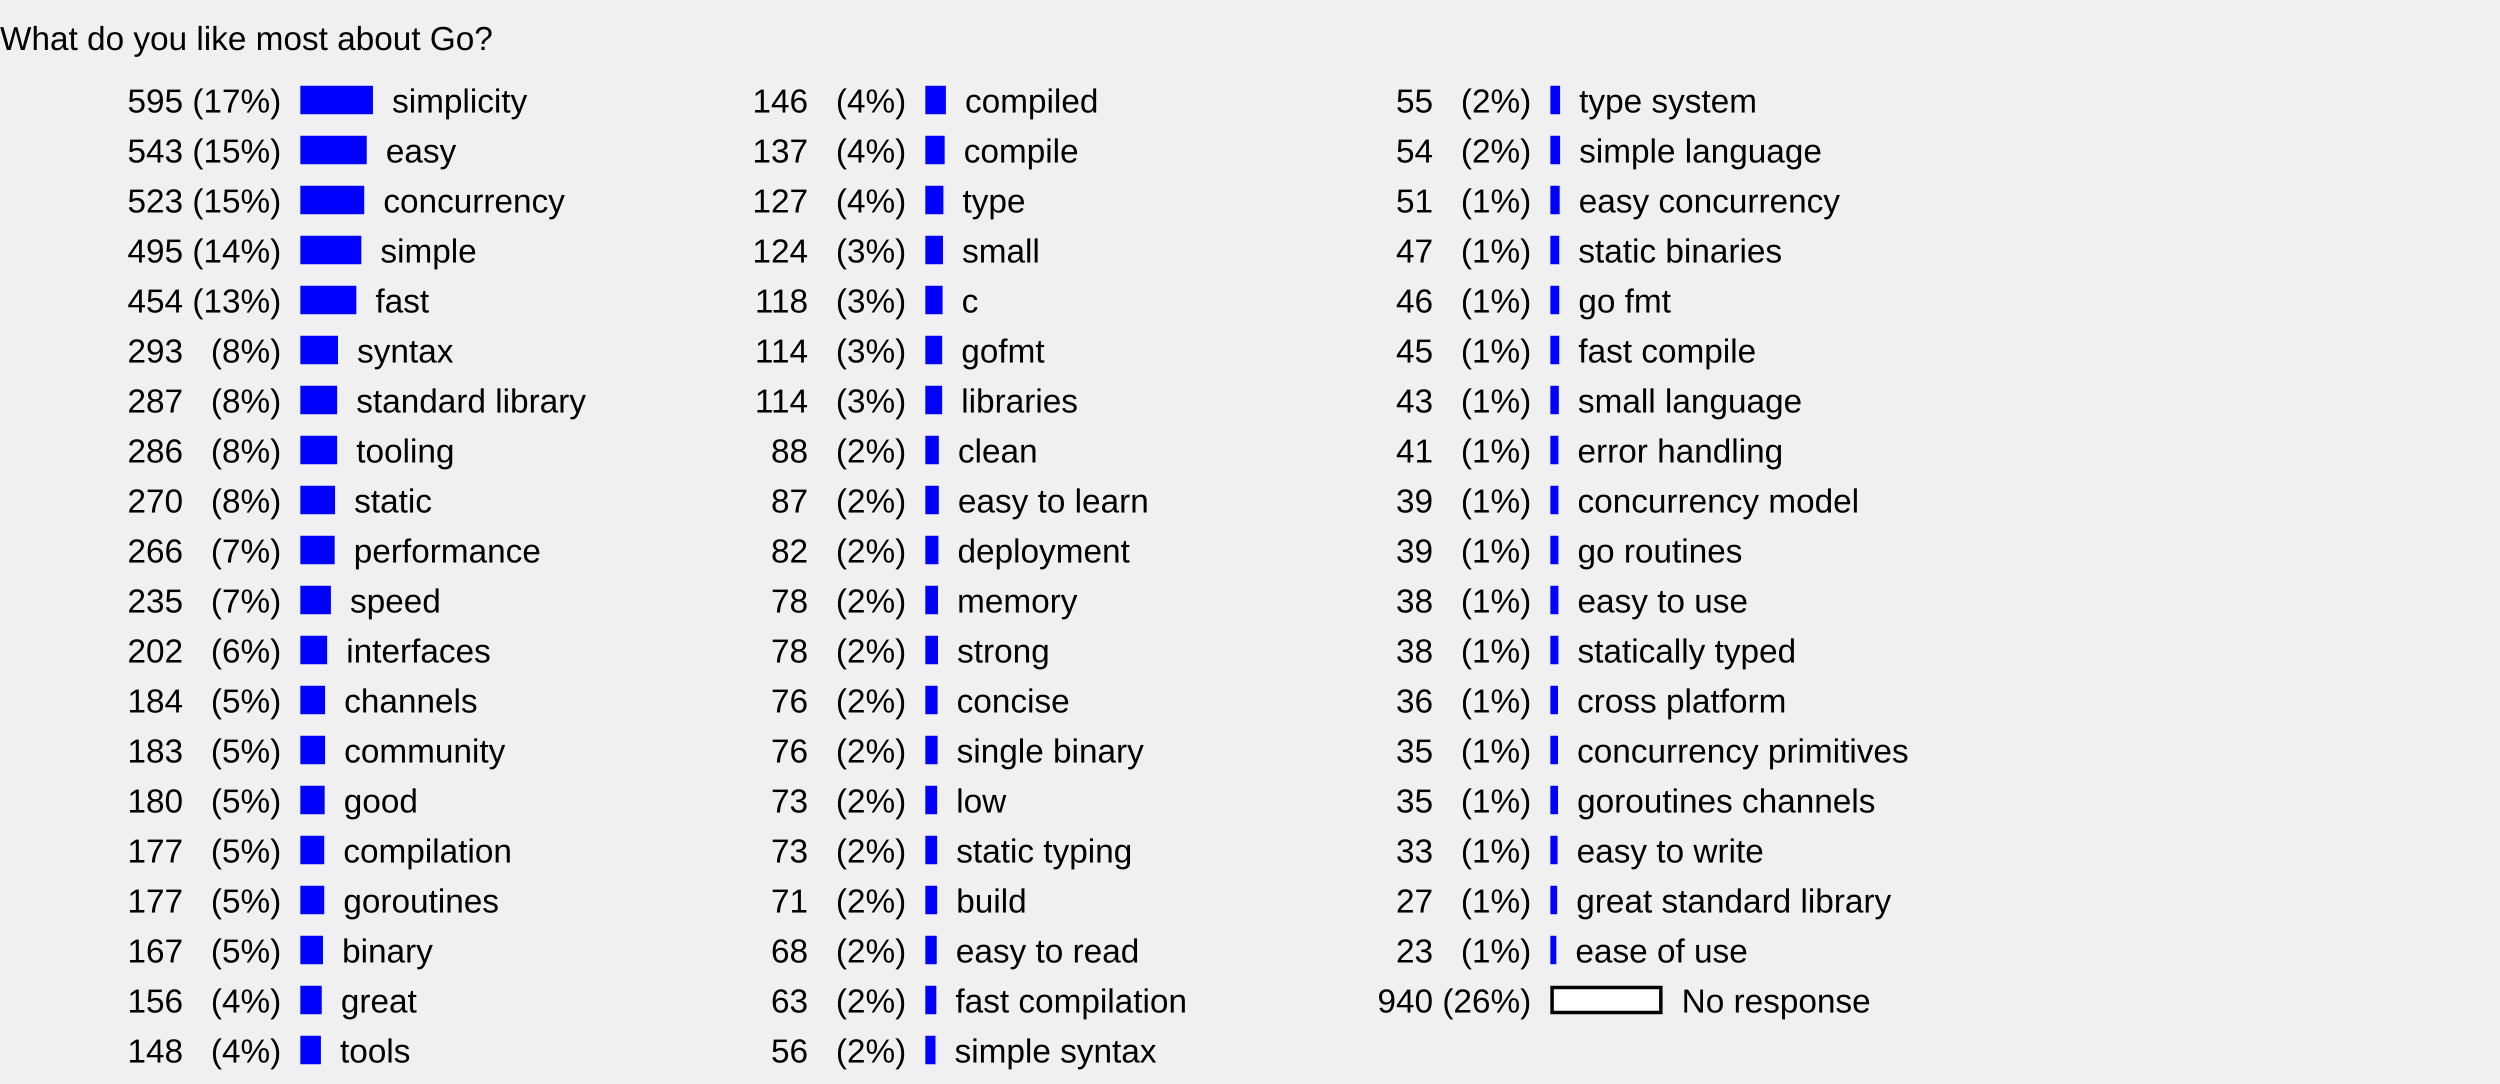
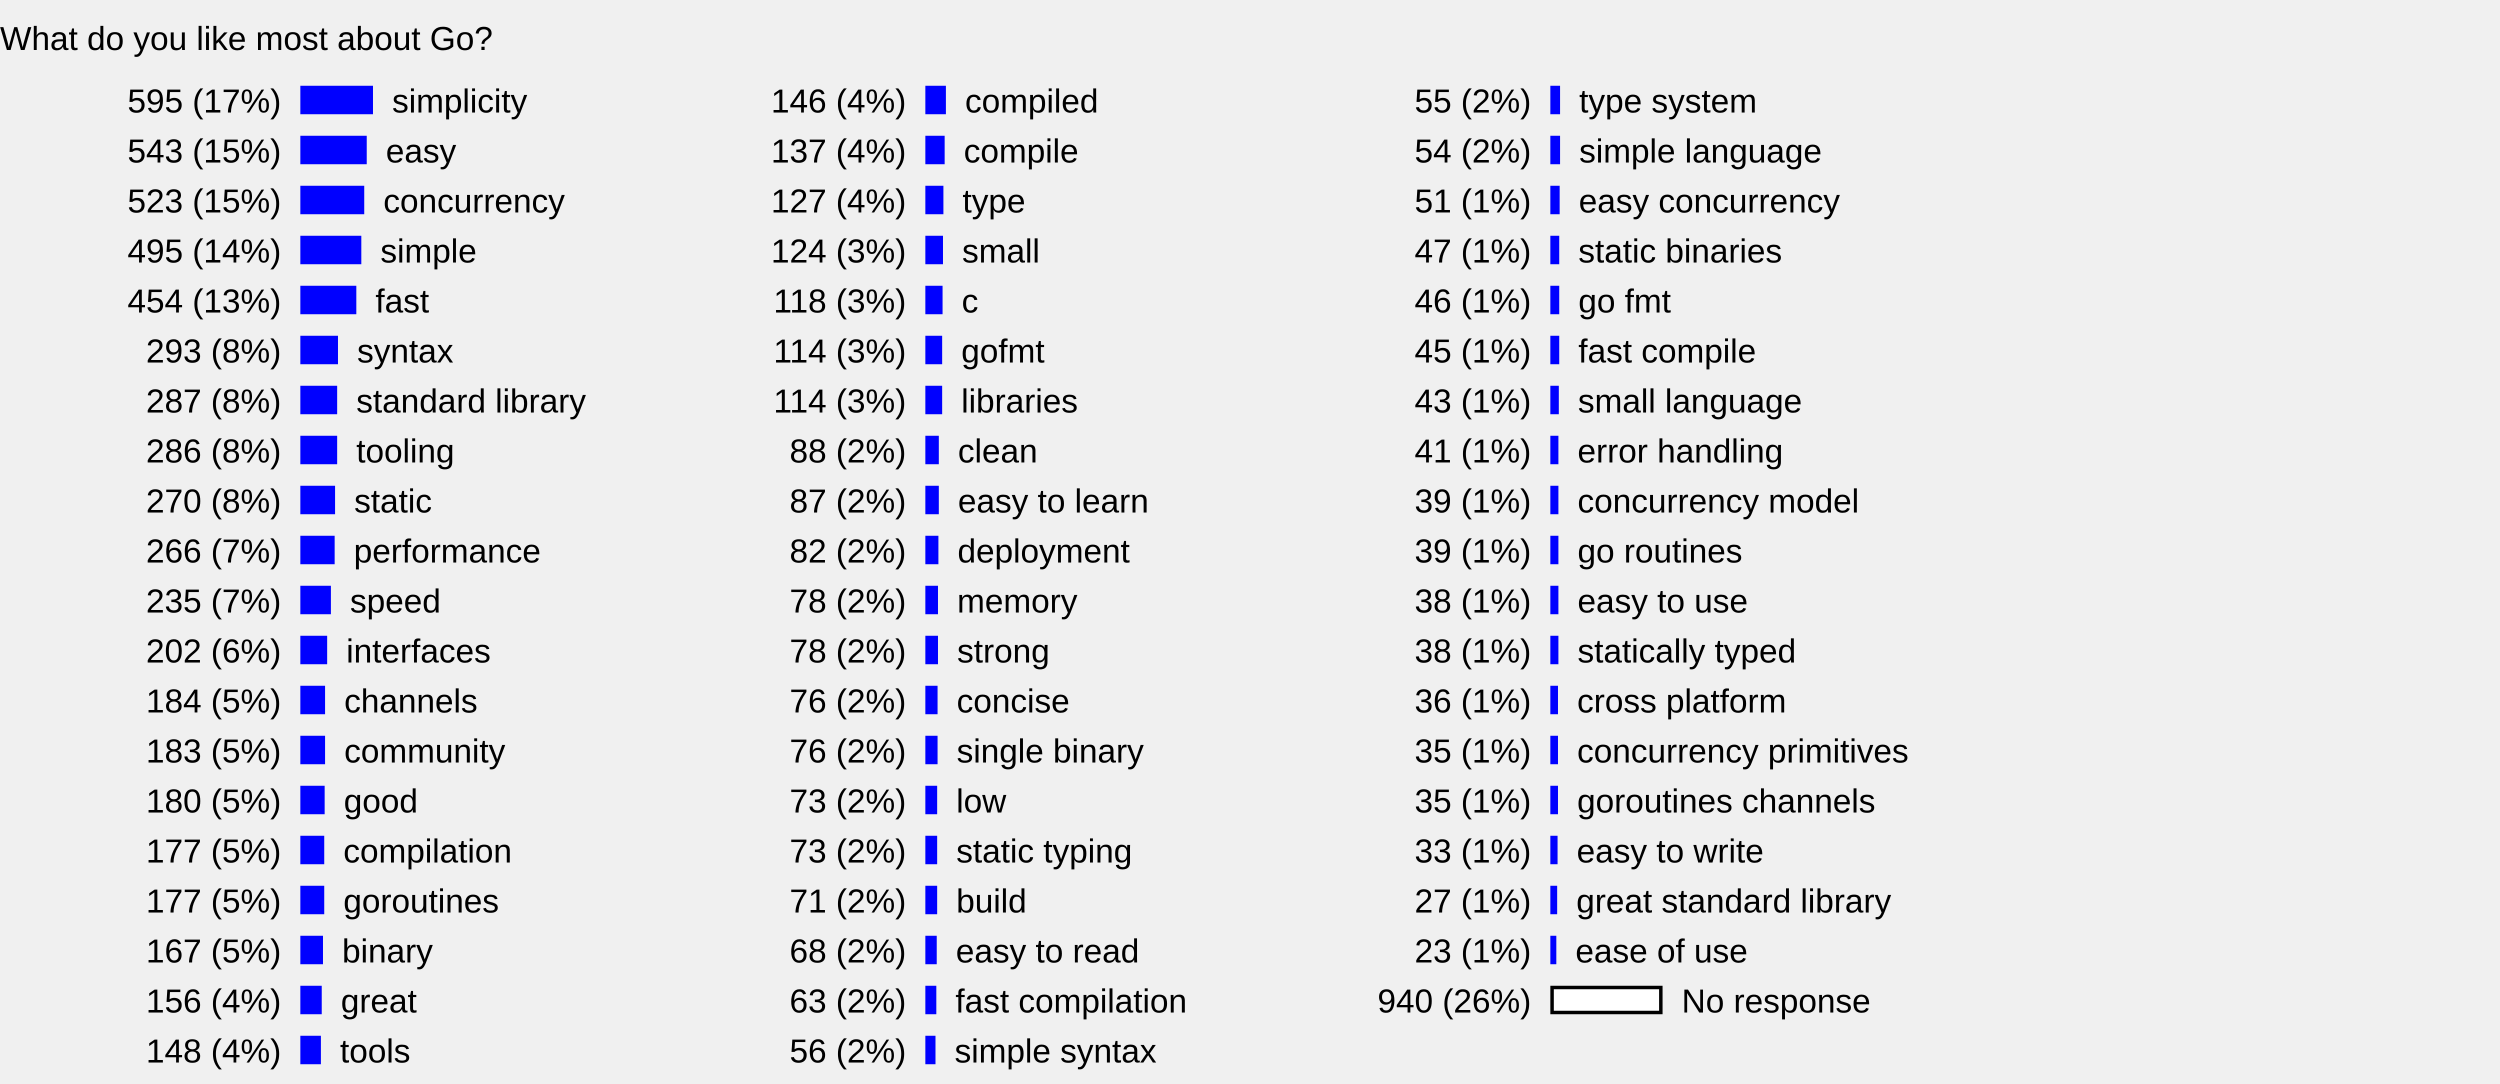
- <svg xmlns="http://www.w3.org/2000/svg" width="60.00em" height="26.00em" version="1.1">
+ <svg xmlns="http://www.w3.org/2000/svg" width="60em" height="26em" version="1.1">
  <defs>
-     <style type="text/css">
-       svg {
-         font-family: "Helvetica Neue", Arial, sans-serif; /* Helvetica on Mac aka sans-serif has broken U+2007 */
-       }
-       tspan.size {
-         font-size: 0.80em;
-       }
-       tspan.head {
-         font-weight: bold;
-       }
-       tspan.paren {
-         font-weight: normal !important;
-       }
-     </style>
+     <style type="text/css">svg{font-family:"Helvetica Neue",Arial,sans-serif}tspan.size{font-size:.8em}tspan.head{font-weight:700}</style>
  </defs>
-   <text x="0.00em" y="1.20em" class="head">
+   <text x="0em" y="1.2em" class="head">
    <tspan class="size">What do you like most about Go?</tspan>
  </text>
-   <rect x="7.25em" y="2.10em" width="1.66em" height="0.60em" stroke="#0000ff" fill="#0000ff" />
-   <text x="6.75em" y="2.70em" text-anchor="end">
+   <rect width="1.66em" height=".6em" x="7.25em" y="2.1em" fill="#00f" stroke="#00f" />
+   <text x="6.75em" y="2.7em" text-anchor="end">
    <tspan class="size">595 (17%)</tspan>
  </text>
-   <text x="9.41em" y="2.70em">
+   <text x="9.41em" y="2.7em">
    <tspan class="size">simplicity</tspan>
  </text>
-   <rect x="7.25em" y="3.30em" width="1.51em" height="0.60em" stroke="#0000ff" fill="#0000ff" />
-   <text x="6.75em" y="3.90em" text-anchor="end">
+   <rect width="1.51em" height=".6em" x="7.25em" y="3.3em" fill="#00f" stroke="#00f" />
+   <text x="6.75em" y="3.9em" text-anchor="end">
    <tspan class="size">543 (15%)</tspan>
  </text>
-   <text x="9.26em" y="3.90em">
+   <text x="9.26em" y="3.9em">
    <tspan class="size">easy</tspan>
  </text>
-   <rect x="7.25em" y="4.50em" width="1.45em" height="0.60em" stroke="#0000ff" fill="#0000ff" />
-   <text x="6.75em" y="5.10em" text-anchor="end">
+   <rect width="1.45em" height=".6em" x="7.25em" y="4.5em" fill="#00f" stroke="#00f" />
+   <text x="6.75em" y="5.1em" text-anchor="end">
    <tspan class="size">523 (15%)</tspan>
  </text>
-   <text x="9.20em" y="5.10em">
+   <text x="9.2em" y="5.1em">
    <tspan class="size">concurrency</tspan>
  </text>
-   <rect x="7.25em" y="5.70em" width="1.38em" height="0.60em" stroke="#0000ff" fill="#0000ff" />
-   <text x="6.75em" y="6.30em" text-anchor="end">
+   <rect width="1.38em" height=".6em" x="7.25em" y="5.7em" fill="#00f" stroke="#00f" />
+   <text x="6.75em" y="6.3em" text-anchor="end">
    <tspan class="size">495 (14%)</tspan>
  </text>
-   <text x="9.13em" y="6.30em">
+   <text x="9.13em" y="6.3em">
    <tspan class="size">simple</tspan>
  </text>
-   <rect x="7.25em" y="6.90em" width="1.26em" height="0.60em" stroke="#0000ff" fill="#0000ff" />
-   <text x="6.75em" y="7.50em" text-anchor="end">
+   <rect width="1.26em" height=".6em" x="7.25em" y="6.9em" fill="#00f" stroke="#00f" />
+   <text x="6.75em" y="7.5em" text-anchor="end">
    <tspan class="size">454 (13%)</tspan>
  </text>
-   <text x="9.01em" y="7.50em">
+   <text x="9.01em" y="7.5em">
    <tspan class="size">fast</tspan>
  </text>
-   <rect x="7.25em" y="8.10em" width="0.82em" height="0.60em" stroke="#0000ff" fill="#0000ff" />
-   <text x="6.75em" y="8.70em" text-anchor="end">
-     <tspan class="size">293  (8%)</tspan>
-   </text>
-   <text x="8.57em" y="8.70em">
+   <rect width=".82em" height=".6em" x="7.25em" y="8.1em" fill="#00f" stroke="#00f" />
+   <text x="6.75em" y="8.7em" text-anchor="end">
+     <tspan class="size">293 (8%)</tspan>
+   </text>
+   <text x="8.57em" y="8.7em">
    <tspan class="size">syntax</tspan>
  </text>
-   <rect x="7.25em" y="9.30em" width="0.80em" height="0.60em" stroke="#0000ff" fill="#0000ff" />
-   <text x="6.75em" y="9.90em" text-anchor="end">
-     <tspan class="size">287  (8%)</tspan>
-   </text>
-   <text x="8.55em" y="9.90em">
+   <rect width=".8em" height=".6em" x="7.25em" y="9.3em" fill="#00f" stroke="#00f" />
+   <text x="6.75em" y="9.9em" text-anchor="end">
+     <tspan class="size">287 (8%)</tspan>
+   </text>
+   <text x="8.55em" y="9.9em">
    <tspan class="size">standard library</tspan>
  </text>
-   <rect x="7.25em" y="10.50em" width="0.80em" height="0.60em" stroke="#0000ff" fill="#0000ff" />
-   <text x="6.75em" y="11.10em" text-anchor="end">
-     <tspan class="size">286  (8%)</tspan>
-   </text>
-   <text x="8.55em" y="11.10em">
+   <rect width=".8em" height=".6em" x="7.25em" y="10.5em" fill="#00f" stroke="#00f" />
+   <text x="6.75em" y="11.1em" text-anchor="end">
+     <tspan class="size">286 (8%)</tspan>
+   </text>
+   <text x="8.55em" y="11.1em">
    <tspan class="size">tooling</tspan>
  </text>
-   <rect x="7.25em" y="11.70em" width="0.75em" height="0.60em" stroke="#0000ff" fill="#0000ff" />
-   <text x="6.75em" y="12.30em" text-anchor="end">
-     <tspan class="size">270  (8%)</tspan>
-   </text>
-   <text x="8.50em" y="12.30em">
+   <rect width=".75em" height=".6em" x="7.25em" y="11.7em" fill="#00f" stroke="#00f" />
+   <text x="6.75em" y="12.3em" text-anchor="end">
+     <tspan class="size">270 (8%)</tspan>
+   </text>
+   <text x="8.5em" y="12.3em">
    <tspan class="size">static</tspan>
  </text>
-   <rect x="7.25em" y="12.90em" width="0.74em" height="0.60em" stroke="#0000ff" fill="#0000ff" />
-   <text x="6.75em" y="13.50em" text-anchor="end">
-     <tspan class="size">266  (7%)</tspan>
-   </text>
-   <text x="8.49em" y="13.50em">
+   <rect width=".74em" height=".6em" x="7.25em" y="12.9em" fill="#00f" stroke="#00f" />
+   <text x="6.75em" y="13.5em" text-anchor="end">
+     <tspan class="size">266 (7%)</tspan>
+   </text>
+   <text x="8.49em" y="13.5em">
    <tspan class="size">performance</tspan>
  </text>
-   <rect x="7.25em" y="14.10em" width="0.65em" height="0.60em" stroke="#0000ff" fill="#0000ff" />
-   <text x="6.75em" y="14.70em" text-anchor="end">
-     <tspan class="size">235  (7%)</tspan>
-   </text>
-   <text x="8.40em" y="14.70em">
+   <rect width=".65em" height=".6em" x="7.25em" y="14.1em" fill="#00f" stroke="#00f" />
+   <text x="6.75em" y="14.7em" text-anchor="end">
+     <tspan class="size">235 (7%)</tspan>
+   </text>
+   <text x="8.4em" y="14.7em">
    <tspan class="size">speed</tspan>
  </text>
-   <rect x="7.25em" y="15.30em" width="0.56em" height="0.60em" stroke="#0000ff" fill="#0000ff" />
-   <text x="6.75em" y="15.90em" text-anchor="end">
-     <tspan class="size">202  (6%)</tspan>
-   </text>
-   <text x="8.31em" y="15.90em">
+   <rect width=".56em" height=".6em" x="7.25em" y="15.3em" fill="#00f" stroke="#00f" />
+   <text x="6.75em" y="15.9em" text-anchor="end">
+     <tspan class="size">202 (6%)</tspan>
+   </text>
+   <text x="8.31em" y="15.9em">
    <tspan class="size">interfaces</tspan>
  </text>
-   <rect x="7.25em" y="16.50em" width="0.51em" height="0.60em" stroke="#0000ff" fill="#0000ff" />
-   <text x="6.75em" y="17.10em" text-anchor="end">
-     <tspan class="size">184  (5%)</tspan>
-   </text>
-   <text x="8.26em" y="17.10em">
+   <rect width=".51em" height=".6em" x="7.25em" y="16.5em" fill="#00f" stroke="#00f" />
+   <text x="6.75em" y="17.1em" text-anchor="end">
+     <tspan class="size">184 (5%)</tspan>
+   </text>
+   <text x="8.26em" y="17.1em">
    <tspan class="size">channels</tspan>
  </text>
-   <rect x="7.25em" y="17.70em" width="0.51em" height="0.60em" stroke="#0000ff" fill="#0000ff" />
-   <text x="6.75em" y="18.30em" text-anchor="end">
-     <tspan class="size">183  (5%)</tspan>
-   </text>
-   <text x="8.26em" y="18.30em">
+   <rect width=".51em" height=".6em" x="7.25em" y="17.7em" fill="#00f" stroke="#00f" />
+   <text x="6.75em" y="18.3em" text-anchor="end">
+     <tspan class="size">183 (5%)</tspan>
+   </text>
+   <text x="8.26em" y="18.3em">
    <tspan class="size">community</tspan>
  </text>
-   <rect x="7.25em" y="18.90em" width="0.50em" height="0.60em" stroke="#0000ff" fill="#0000ff" />
-   <text x="6.75em" y="19.50em" text-anchor="end">
-     <tspan class="size">180  (5%)</tspan>
-   </text>
-   <text x="8.25em" y="19.50em">
+   <rect width=".5em" height=".6em" x="7.25em" y="18.9em" fill="#00f" stroke="#00f" />
+   <text x="6.75em" y="19.5em" text-anchor="end">
+     <tspan class="size">180 (5%)</tspan>
+   </text>
+   <text x="8.25em" y="19.5em">
    <tspan class="size">good</tspan>
  </text>
-   <rect x="7.25em" y="20.10em" width="0.49em" height="0.60em" stroke="#0000ff" fill="#0000ff" />
-   <text x="6.75em" y="20.70em" text-anchor="end">
-     <tspan class="size">177  (5%)</tspan>
-   </text>
-   <text x="8.24em" y="20.70em">
+   <rect width=".49em" height=".6em" x="7.25em" y="20.1em" fill="#00f" stroke="#00f" />
+   <text x="6.75em" y="20.7em" text-anchor="end">
+     <tspan class="size">177 (5%)</tspan>
+   </text>
+   <text x="8.24em" y="20.7em">
    <tspan class="size">compilation</tspan>
  </text>
-   <rect x="7.25em" y="21.30em" width="0.49em" height="0.60em" stroke="#0000ff" fill="#0000ff" />
-   <text x="6.75em" y="21.90em" text-anchor="end">
-     <tspan class="size">177  (5%)</tspan>
-   </text>
-   <text x="8.24em" y="21.90em">
+   <rect width=".49em" height=".6em" x="7.25em" y="21.3em" fill="#00f" stroke="#00f" />
+   <text x="6.75em" y="21.9em" text-anchor="end">
+     <tspan class="size">177 (5%)</tspan>
+   </text>
+   <text x="8.24em" y="21.9em">
    <tspan class="size">goroutines</tspan>
  </text>
-   <rect x="7.25em" y="22.50em" width="0.46em" height="0.60em" stroke="#0000ff" fill="#0000ff" />
-   <text x="6.75em" y="23.10em" text-anchor="end">
-     <tspan class="size">167  (5%)</tspan>
-   </text>
-   <text x="8.21em" y="23.10em">
+   <rect width=".46em" height=".6em" x="7.25em" y="22.5em" fill="#00f" stroke="#00f" />
+   <text x="6.75em" y="23.1em" text-anchor="end">
+     <tspan class="size">167 (5%)</tspan>
+   </text>
+   <text x="8.21em" y="23.1em">
    <tspan class="size">binary</tspan>
  </text>
-   <rect x="7.25em" y="23.70em" width="0.43em" height="0.60em" stroke="#0000ff" fill="#0000ff" />
-   <text x="6.75em" y="24.30em" text-anchor="end">
-     <tspan class="size">156  (4%)</tspan>
-   </text>
-   <text x="8.18em" y="24.30em">
+   <rect width=".43em" height=".6em" x="7.25em" y="23.7em" fill="#00f" stroke="#00f" />
+   <text x="6.75em" y="24.3em" text-anchor="end">
+     <tspan class="size">156 (4%)</tspan>
+   </text>
+   <text x="8.18em" y="24.3em">
    <tspan class="size">great</tspan>
  </text>
-   <rect x="7.25em" y="24.90em" width="0.41em" height="0.60em" stroke="#0000ff" fill="#0000ff" />
-   <text x="6.75em" y="25.50em" text-anchor="end">
-     <tspan class="size">148  (4%)</tspan>
-   </text>
-   <text x="8.16em" y="25.50em">
+   <rect width=".41em" height=".6em" x="7.25em" y="24.9em" fill="#00f" stroke="#00f" />
+   <text x="6.75em" y="25.5em" text-anchor="end">
+     <tspan class="size">148 (4%)</tspan>
+   </text>
+   <text x="8.16em" y="25.5em">
    <tspan class="size">tools</tspan>
  </text>
-   <rect x="22.25em" y="2.10em" width="0.41em" height="0.60em" stroke="#0000ff" fill="#0000ff" />
-   <text x="21.75em" y="2.70em" text-anchor="end">
-     <tspan class="size">146  (4%)</tspan>
-   </text>
-   <text x="23.16em" y="2.70em">
+   <rect width=".41em" height=".6em" x="22.25em" y="2.1em" fill="#00f" stroke="#00f" />
+   <text x="21.75em" y="2.7em" text-anchor="end">
+     <tspan class="size">146 (4%)</tspan>
+   </text>
+   <text x="23.16em" y="2.7em">
    <tspan class="size">compiled</tspan>
  </text>
-   <rect x="22.25em" y="3.30em" width="0.38em" height="0.60em" stroke="#0000ff" fill="#0000ff" />
-   <text x="21.75em" y="3.90em" text-anchor="end">
-     <tspan class="size">137  (4%)</tspan>
-   </text>
-   <text x="23.13em" y="3.90em">
+   <rect width=".38em" height=".6em" x="22.25em" y="3.3em" fill="#00f" stroke="#00f" />
+   <text x="21.75em" y="3.9em" text-anchor="end">
+     <tspan class="size">137 (4%)</tspan>
+   </text>
+   <text x="23.13em" y="3.9em">
    <tspan class="size">compile</tspan>
  </text>
-   <rect x="22.25em" y="4.50em" width="0.35em" height="0.60em" stroke="#0000ff" fill="#0000ff" />
-   <text x="21.75em" y="5.10em" text-anchor="end">
-     <tspan class="size">127  (4%)</tspan>
-   </text>
-   <text x="23.10em" y="5.10em">
+   <rect width=".35em" height=".6em" x="22.25em" y="4.5em" fill="#00f" stroke="#00f" />
+   <text x="21.75em" y="5.1em" text-anchor="end">
+     <tspan class="size">127 (4%)</tspan>
+   </text>
+   <text x="23.1em" y="5.1em">
    <tspan class="size">type</tspan>
  </text>
-   <rect x="22.25em" y="5.70em" width="0.34em" height="0.60em" stroke="#0000ff" fill="#0000ff" />
-   <text x="21.75em" y="6.30em" text-anchor="end">
-     <tspan class="size">124  (3%)</tspan>
-   </text>
-   <text x="23.09em" y="6.30em">
+   <rect width=".34em" height=".6em" x="22.25em" y="5.7em" fill="#00f" stroke="#00f" />
+   <text x="21.75em" y="6.3em" text-anchor="end">
+     <tspan class="size">124 (3%)</tspan>
+   </text>
+   <text x="23.09em" y="6.3em">
    <tspan class="size">small</tspan>
  </text>
-   <rect x="22.25em" y="6.90em" width="0.33em" height="0.60em" stroke="#0000ff" fill="#0000ff" />
-   <text x="21.75em" y="7.50em" text-anchor="end">
-     <tspan class="size">118  (3%)</tspan>
-   </text>
-   <text x="23.08em" y="7.50em">
+   <rect width=".33em" height=".6em" x="22.25em" y="6.9em" fill="#00f" stroke="#00f" />
+   <text x="21.75em" y="7.5em" text-anchor="end">
+     <tspan class="size">118 (3%)</tspan>
+   </text>
+   <text x="23.08em" y="7.5em">
    <tspan class="size">c</tspan>
  </text>
-   <rect x="22.25em" y="8.10em" width="0.32em" height="0.60em" stroke="#0000ff" fill="#0000ff" />
-   <text x="21.75em" y="8.70em" text-anchor="end">
-     <tspan class="size">114  (3%)</tspan>
-   </text>
-   <text x="23.07em" y="8.70em">
+   <rect width=".32em" height=".6em" x="22.25em" y="8.1em" fill="#00f" stroke="#00f" />
+   <text x="21.75em" y="8.7em" text-anchor="end">
+     <tspan class="size">114 (3%)</tspan>
+   </text>
+   <text x="23.07em" y="8.7em">
    <tspan class="size">gofmt</tspan>
  </text>
-   <rect x="22.25em" y="9.30em" width="0.32em" height="0.60em" stroke="#0000ff" fill="#0000ff" />
-   <text x="21.75em" y="9.90em" text-anchor="end">
-     <tspan class="size">114  (3%)</tspan>
-   </text>
-   <text x="23.07em" y="9.90em">
+   <rect width=".32em" height=".6em" x="22.25em" y="9.3em" fill="#00f" stroke="#00f" />
+   <text x="21.75em" y="9.9em" text-anchor="end">
+     <tspan class="size">114 (3%)</tspan>
+   </text>
+   <text x="23.07em" y="9.9em">
    <tspan class="size">libraries</tspan>
  </text>
-   <rect x="22.25em" y="10.50em" width="0.24em" height="0.60em" stroke="#0000ff" fill="#0000ff" />
-   <text x="21.75em" y="11.10em" text-anchor="end">
-     <tspan class="size">88  (2%)</tspan>
-   </text>
-   <text x="22.99em" y="11.10em">
+   <rect width=".24em" height=".6em" x="22.25em" y="10.5em" fill="#00f" stroke="#00f" />
+   <text x="21.75em" y="11.1em" text-anchor="end">
+     <tspan class="size">88 (2%)</tspan>
+   </text>
+   <text x="22.99em" y="11.1em">
    <tspan class="size">clean</tspan>
  </text>
-   <rect x="22.25em" y="11.70em" width="0.24em" height="0.60em" stroke="#0000ff" fill="#0000ff" />
-   <text x="21.75em" y="12.30em" text-anchor="end">
-     <tspan class="size">87  (2%)</tspan>
-   </text>
-   <text x="22.99em" y="12.30em">
+   <rect width=".24em" height=".6em" x="22.25em" y="11.7em" fill="#00f" stroke="#00f" />
+   <text x="21.75em" y="12.3em" text-anchor="end">
+     <tspan class="size">87 (2%)</tspan>
+   </text>
+   <text x="22.99em" y="12.3em">
    <tspan class="size">easy to learn</tspan>
  </text>
-   <rect x="22.25em" y="12.90em" width="0.23em" height="0.60em" stroke="#0000ff" fill="#0000ff" />
-   <text x="21.75em" y="13.50em" text-anchor="end">
-     <tspan class="size">82  (2%)</tspan>
-   </text>
-   <text x="22.98em" y="13.50em">
+   <rect width=".23em" height=".6em" x="22.25em" y="12.9em" fill="#00f" stroke="#00f" />
+   <text x="21.75em" y="13.5em" text-anchor="end">
+     <tspan class="size">82 (2%)</tspan>
+   </text>
+   <text x="22.98em" y="13.5em">
    <tspan class="size">deployment</tspan>
  </text>
-   <rect x="22.25em" y="14.10em" width="0.22em" height="0.60em" stroke="#0000ff" fill="#0000ff" />
-   <text x="21.75em" y="14.70em" text-anchor="end">
-     <tspan class="size">78  (2%)</tspan>
-   </text>
-   <text x="22.97em" y="14.70em">
+   <rect width=".22em" height=".6em" x="22.25em" y="14.1em" fill="#00f" stroke="#00f" />
+   <text x="21.75em" y="14.7em" text-anchor="end">
+     <tspan class="size">78 (2%)</tspan>
+   </text>
+   <text x="22.97em" y="14.7em">
    <tspan class="size">memory</tspan>
  </text>
-   <rect x="22.25em" y="15.30em" width="0.22em" height="0.60em" stroke="#0000ff" fill="#0000ff" />
-   <text x="21.75em" y="15.90em" text-anchor="end">
-     <tspan class="size">78  (2%)</tspan>
-   </text>
-   <text x="22.97em" y="15.90em">
+   <rect width=".22em" height=".6em" x="22.25em" y="15.3em" fill="#00f" stroke="#00f" />
+   <text x="21.75em" y="15.9em" text-anchor="end">
+     <tspan class="size">78 (2%)</tspan>
+   </text>
+   <text x="22.97em" y="15.9em">
    <tspan class="size">strong</tspan>
  </text>
-   <rect x="22.25em" y="16.50em" width="0.21em" height="0.60em" stroke="#0000ff" fill="#0000ff" />
-   <text x="21.75em" y="17.10em" text-anchor="end">
-     <tspan class="size">76  (2%)</tspan>
-   </text>
-   <text x="22.96em" y="17.10em">
+   <rect width=".21em" height=".6em" x="22.25em" y="16.5em" fill="#00f" stroke="#00f" />
+   <text x="21.75em" y="17.1em" text-anchor="end">
+     <tspan class="size">76 (2%)</tspan>
+   </text>
+   <text x="22.96em" y="17.1em">
    <tspan class="size">concise</tspan>
  </text>
-   <rect x="22.25em" y="17.70em" width="0.21em" height="0.60em" stroke="#0000ff" fill="#0000ff" />
-   <text x="21.75em" y="18.30em" text-anchor="end">
-     <tspan class="size">76  (2%)</tspan>
-   </text>
-   <text x="22.96em" y="18.30em">
+   <rect width=".21em" height=".6em" x="22.25em" y="17.7em" fill="#00f" stroke="#00f" />
+   <text x="21.75em" y="18.3em" text-anchor="end">
+     <tspan class="size">76 (2%)</tspan>
+   </text>
+   <text x="22.96em" y="18.3em">
    <tspan class="size">single binary</tspan>
  </text>
-   <rect x="22.25em" y="18.90em" width="0.20em" height="0.60em" stroke="#0000ff" fill="#0000ff" />
-   <text x="21.75em" y="19.50em" text-anchor="end">
-     <tspan class="size">73  (2%)</tspan>
-   </text>
-   <text x="22.95em" y="19.50em">
+   <rect width=".2em" height=".6em" x="22.25em" y="18.9em" fill="#00f" stroke="#00f" />
+   <text x="21.75em" y="19.5em" text-anchor="end">
+     <tspan class="size">73 (2%)</tspan>
+   </text>
+   <text x="22.95em" y="19.5em">
    <tspan class="size">low</tspan>
  </text>
-   <rect x="22.25em" y="20.10em" width="0.20em" height="0.60em" stroke="#0000ff" fill="#0000ff" />
-   <text x="21.75em" y="20.70em" text-anchor="end">
-     <tspan class="size">73  (2%)</tspan>
-   </text>
-   <text x="22.95em" y="20.70em">
+   <rect width=".2em" height=".6em" x="22.25em" y="20.1em" fill="#00f" stroke="#00f" />
+   <text x="21.75em" y="20.7em" text-anchor="end">
+     <tspan class="size">73 (2%)</tspan>
+   </text>
+   <text x="22.95em" y="20.7em">
    <tspan class="size">static typing</tspan>
  </text>
-   <rect x="22.25em" y="21.30em" width="0.20em" height="0.60em" stroke="#0000ff" fill="#0000ff" />
-   <text x="21.75em" y="21.90em" text-anchor="end">
-     <tspan class="size">71  (2%)</tspan>
-   </text>
-   <text x="22.95em" y="21.90em">
+   <rect width=".2em" height=".6em" x="22.25em" y="21.3em" fill="#00f" stroke="#00f" />
+   <text x="21.75em" y="21.9em" text-anchor="end">
+     <tspan class="size">71 (2%)</tspan>
+   </text>
+   <text x="22.95em" y="21.9em">
    <tspan class="size">build</tspan>
  </text>
-   <rect x="22.25em" y="22.50em" width="0.19em" height="0.60em" stroke="#0000ff" fill="#0000ff" />
-   <text x="21.75em" y="23.10em" text-anchor="end">
-     <tspan class="size">68  (2%)</tspan>
-   </text>
-   <text x="22.94em" y="23.10em">
+   <rect width=".19em" height=".6em" x="22.25em" y="22.5em" fill="#00f" stroke="#00f" />
+   <text x="21.75em" y="23.1em" text-anchor="end">
+     <tspan class="size">68 (2%)</tspan>
+   </text>
+   <text x="22.94em" y="23.1em">
    <tspan class="size">easy to read</tspan>
  </text>
-   <rect x="22.25em" y="23.70em" width="0.18em" height="0.60em" stroke="#0000ff" fill="#0000ff" />
-   <text x="21.75em" y="24.30em" text-anchor="end">
-     <tspan class="size">63  (2%)</tspan>
-   </text>
-   <text x="22.93em" y="24.30em">
+   <rect width=".18em" height=".6em" x="22.25em" y="23.7em" fill="#00f" stroke="#00f" />
+   <text x="21.75em" y="24.3em" text-anchor="end">
+     <tspan class="size">63 (2%)</tspan>
+   </text>
+   <text x="22.93em" y="24.3em">
    <tspan class="size">fast compilation</tspan>
  </text>
-   <rect x="22.25em" y="24.90em" width="0.16em" height="0.60em" stroke="#0000ff" fill="#0000ff" />
-   <text x="21.75em" y="25.50em" text-anchor="end">
-     <tspan class="size">56  (2%)</tspan>
-   </text>
-   <text x="22.91em" y="25.50em">
+   <rect width=".16em" height=".6em" x="22.25em" y="24.9em" fill="#00f" stroke="#00f" />
+   <text x="21.75em" y="25.5em" text-anchor="end">
+     <tspan class="size">56 (2%)</tspan>
+   </text>
+   <text x="22.91em" y="25.5em">
    <tspan class="size">simple syntax</tspan>
  </text>
-   <rect x="37.25em" y="2.10em" width="0.15em" height="0.60em" stroke="#0000ff" fill="#0000ff" />
-   <text x="36.75em" y="2.70em" text-anchor="end">
-     <tspan class="size">55  (2%)</tspan>
-   </text>
-   <text x="37.90em" y="2.70em">
+   <rect width=".15em" height=".6em" x="37.25em" y="2.1em" fill="#00f" stroke="#00f" />
+   <text x="36.75em" y="2.7em" text-anchor="end">
+     <tspan class="size">55 (2%)</tspan>
+   </text>
+   <text x="37.9em" y="2.7em">
    <tspan class="size">type system</tspan>
  </text>
-   <rect x="37.25em" y="3.30em" width="0.15em" height="0.60em" stroke="#0000ff" fill="#0000ff" />
-   <text x="36.75em" y="3.90em" text-anchor="end">
-     <tspan class="size">54  (2%)</tspan>
-   </text>
-   <text x="37.90em" y="3.90em">
+   <rect width=".15em" height=".6em" x="37.25em" y="3.3em" fill="#00f" stroke="#00f" />
+   <text x="36.75em" y="3.9em" text-anchor="end">
+     <tspan class="size">54 (2%)</tspan>
+   </text>
+   <text x="37.9em" y="3.9em">
    <tspan class="size">simple language</tspan>
  </text>
-   <rect x="37.25em" y="4.50em" width="0.14em" height="0.60em" stroke="#0000ff" fill="#0000ff" />
-   <text x="36.75em" y="5.10em" text-anchor="end">
-     <tspan class="size">51  (1%)</tspan>
-   </text>
-   <text x="37.89em" y="5.10em">
+   <rect width=".14em" height=".6em" x="37.25em" y="4.5em" fill="#00f" stroke="#00f" />
+   <text x="36.75em" y="5.1em" text-anchor="end">
+     <tspan class="size">51 (1%)</tspan>
+   </text>
+   <text x="37.89em" y="5.1em">
    <tspan class="size">easy concurrency</tspan>
  </text>
-   <rect x="37.25em" y="5.70em" width="0.13em" height="0.60em" stroke="#0000ff" fill="#0000ff" />
-   <text x="36.75em" y="6.30em" text-anchor="end">
-     <tspan class="size">47  (1%)</tspan>
-   </text>
-   <text x="37.88em" y="6.30em">
+   <rect width=".13em" height=".6em" x="37.25em" y="5.7em" fill="#00f" stroke="#00f" />
+   <text x="36.75em" y="6.3em" text-anchor="end">
+     <tspan class="size">47 (1%)</tspan>
+   </text>
+   <text x="37.88em" y="6.3em">
    <tspan class="size">static binaries</tspan>
  </text>
-   <rect x="37.25em" y="6.90em" width="0.13em" height="0.60em" stroke="#0000ff" fill="#0000ff" />
-   <text x="36.75em" y="7.50em" text-anchor="end">
-     <tspan class="size">46  (1%)</tspan>
-   </text>
-   <text x="37.88em" y="7.50em">
+   <rect width=".13em" height=".6em" x="37.25em" y="6.9em" fill="#00f" stroke="#00f" />
+   <text x="36.75em" y="7.5em" text-anchor="end">
+     <tspan class="size">46 (1%)</tspan>
+   </text>
+   <text x="37.88em" y="7.5em">
    <tspan class="size">go fmt</tspan>
  </text>
-   <rect x="37.25em" y="8.10em" width="0.13em" height="0.60em" stroke="#0000ff" fill="#0000ff" />
-   <text x="36.75em" y="8.70em" text-anchor="end">
-     <tspan class="size">45  (1%)</tspan>
-   </text>
-   <text x="37.88em" y="8.70em">
+   <rect width=".13em" height=".6em" x="37.25em" y="8.1em" fill="#00f" stroke="#00f" />
+   <text x="36.75em" y="8.7em" text-anchor="end">
+     <tspan class="size">45 (1%)</tspan>
+   </text>
+   <text x="37.88em" y="8.7em">
    <tspan class="size">fast compile</tspan>
  </text>
-   <rect x="37.25em" y="9.30em" width="0.12em" height="0.60em" stroke="#0000ff" fill="#0000ff" />
-   <text x="36.75em" y="9.90em" text-anchor="end">
-     <tspan class="size">43  (1%)</tspan>
-   </text>
-   <text x="37.87em" y="9.90em">
+   <rect width=".12em" height=".6em" x="37.25em" y="9.3em" fill="#00f" stroke="#00f" />
+   <text x="36.75em" y="9.9em" text-anchor="end">
+     <tspan class="size">43 (1%)</tspan>
+   </text>
+   <text x="37.87em" y="9.9em">
    <tspan class="size">small language</tspan>
  </text>
-   <rect x="37.25em" y="10.50em" width="0.11em" height="0.60em" stroke="#0000ff" fill="#0000ff" />
-   <text x="36.75em" y="11.10em" text-anchor="end">
-     <tspan class="size">41  (1%)</tspan>
-   </text>
-   <text x="37.86em" y="11.10em">
+   <rect width=".11em" height=".6em" x="37.25em" y="10.5em" fill="#00f" stroke="#00f" />
+   <text x="36.75em" y="11.1em" text-anchor="end">
+     <tspan class="size">41 (1%)</tspan>
+   </text>
+   <text x="37.86em" y="11.1em">
    <tspan class="size">error handling</tspan>
  </text>
-   <rect x="37.25em" y="11.70em" width="0.11em" height="0.60em" stroke="#0000ff" fill="#0000ff" />
-   <text x="36.75em" y="12.30em" text-anchor="end">
-     <tspan class="size">39  (1%)</tspan>
-   </text>
-   <text x="37.86em" y="12.30em">
+   <rect width=".11em" height=".6em" x="37.25em" y="11.7em" fill="#00f" stroke="#00f" />
+   <text x="36.75em" y="12.3em" text-anchor="end">
+     <tspan class="size">39 (1%)</tspan>
+   </text>
+   <text x="37.86em" y="12.3em">
    <tspan class="size">concurrency model</tspan>
  </text>
-   <rect x="37.25em" y="12.90em" width="0.11em" height="0.60em" stroke="#0000ff" fill="#0000ff" />
-   <text x="36.75em" y="13.50em" text-anchor="end">
-     <tspan class="size">39  (1%)</tspan>
-   </text>
-   <text x="37.86em" y="13.50em">
+   <rect width=".11em" height=".6em" x="37.25em" y="12.9em" fill="#00f" stroke="#00f" />
+   <text x="36.75em" y="13.5em" text-anchor="end">
+     <tspan class="size">39 (1%)</tspan>
+   </text>
+   <text x="37.86em" y="13.5em">
    <tspan class="size">go routines</tspan>
  </text>
-   <rect x="37.25em" y="14.10em" width="0.11em" height="0.60em" stroke="#0000ff" fill="#0000ff" />
-   <text x="36.75em" y="14.70em" text-anchor="end">
-     <tspan class="size">38  (1%)</tspan>
-   </text>
-   <text x="37.86em" y="14.70em">
+   <rect width=".11em" height=".6em" x="37.25em" y="14.1em" fill="#00f" stroke="#00f" />
+   <text x="36.75em" y="14.7em" text-anchor="end">
+     <tspan class="size">38 (1%)</tspan>
+   </text>
+   <text x="37.86em" y="14.7em">
    <tspan class="size">easy to use</tspan>
  </text>
-   <rect x="37.25em" y="15.30em" width="0.11em" height="0.60em" stroke="#0000ff" fill="#0000ff" />
-   <text x="36.75em" y="15.90em" text-anchor="end">
-     <tspan class="size">38  (1%)</tspan>
-   </text>
-   <text x="37.86em" y="15.90em">
+   <rect width=".11em" height=".6em" x="37.25em" y="15.3em" fill="#00f" stroke="#00f" />
+   <text x="36.75em" y="15.9em" text-anchor="end">
+     <tspan class="size">38 (1%)</tspan>
+   </text>
+   <text x="37.86em" y="15.9em">
    <tspan class="size">statically typed</tspan>
  </text>
-   <rect x="37.25em" y="16.50em" width="0.10em" height="0.60em" stroke="#0000ff" fill="#0000ff" />
-   <text x="36.75em" y="17.10em" text-anchor="end">
-     <tspan class="size">36  (1%)</tspan>
-   </text>
-   <text x="37.85em" y="17.10em">
+   <rect width=".1em" height=".6em" x="37.25em" y="16.5em" fill="#00f" stroke="#00f" />
+   <text x="36.75em" y="17.1em" text-anchor="end">
+     <tspan class="size">36 (1%)</tspan>
+   </text>
+   <text x="37.85em" y="17.1em">
    <tspan class="size">cross platform</tspan>
  </text>
-   <rect x="37.25em" y="17.70em" width="0.10em" height="0.60em" stroke="#0000ff" fill="#0000ff" />
-   <text x="36.75em" y="18.30em" text-anchor="end">
-     <tspan class="size">35  (1%)</tspan>
-   </text>
-   <text x="37.85em" y="18.30em">
+   <rect width=".1em" height=".6em" x="37.25em" y="17.7em" fill="#00f" stroke="#00f" />
+   <text x="36.75em" y="18.3em" text-anchor="end">
+     <tspan class="size">35 (1%)</tspan>
+   </text>
+   <text x="37.85em" y="18.3em">
    <tspan class="size">concurrency primitives</tspan>
  </text>
-   <rect x="37.25em" y="18.90em" width="0.10em" height="0.60em" stroke="#0000ff" fill="#0000ff" />
-   <text x="36.75em" y="19.50em" text-anchor="end">
-     <tspan class="size">35  (1%)</tspan>
-   </text>
-   <text x="37.85em" y="19.50em">
+   <rect width=".1em" height=".6em" x="37.25em" y="18.9em" fill="#00f" stroke="#00f" />
+   <text x="36.75em" y="19.5em" text-anchor="end">
+     <tspan class="size">35 (1%)</tspan>
+   </text>
+   <text x="37.85em" y="19.5em">
    <tspan class="size">goroutines channels</tspan>
  </text>
-   <rect x="37.25em" y="20.10em" width="0.09em" height="0.60em" stroke="#0000ff" fill="#0000ff" />
-   <text x="36.75em" y="20.70em" text-anchor="end">
-     <tspan class="size">33  (1%)</tspan>
-   </text>
-   <text x="37.84em" y="20.70em">
+   <rect width=".09em" height=".6em" x="37.25em" y="20.1em" fill="#00f" stroke="#00f" />
+   <text x="36.75em" y="20.7em" text-anchor="end">
+     <tspan class="size">33 (1%)</tspan>
+   </text>
+   <text x="37.84em" y="20.7em">
    <tspan class="size">easy to write</tspan>
  </text>
-   <rect x="37.25em" y="21.30em" width="0.08em" height="0.60em" stroke="#0000ff" fill="#0000ff" />
-   <text x="36.75em" y="21.90em" text-anchor="end">
-     <tspan class="size">27  (1%)</tspan>
-   </text>
-   <text x="37.83em" y="21.90em">
+   <rect width=".08em" height=".6em" x="37.25em" y="21.3em" fill="#00f" stroke="#00f" />
+   <text x="36.75em" y="21.9em" text-anchor="end">
+     <tspan class="size">27 (1%)</tspan>
+   </text>
+   <text x="37.83em" y="21.9em">
    <tspan class="size">great standard library</tspan>
  </text>
-   <rect x="37.25em" y="22.50em" width="0.06em" height="0.60em" stroke="#0000ff" fill="#0000ff" />
-   <text x="36.75em" y="23.10em" text-anchor="end">
-     <tspan class="size">23  (1%)</tspan>
-   </text>
-   <text x="37.81em" y="23.10em">
+   <rect width=".06em" height=".6em" x="37.25em" y="22.5em" fill="#00f" stroke="#00f" />
+   <text x="36.75em" y="23.1em" text-anchor="end">
+     <tspan class="size">23 (1%)</tspan>
+   </text>
+   <text x="37.81em" y="23.1em">
    <tspan class="size">ease of use</tspan>
  </text>
-   <rect x="37.25em" y="23.70em" width="2.61em" height="0.60em" stroke="black" fill="white" />
-   <text x="36.75em" y="24.30em" text-anchor="end">
+   <rect width="2.61em" height=".6em" x="37.25em" y="23.7em" fill="#fff" stroke="#000" />
+   <text x="36.75em" y="24.3em" text-anchor="end">
    <tspan class="size">940 (26%)</tspan>
  </text>
-   <text x="40.36em" y="24.30em">
+   <text x="40.36em" y="24.3em">
    <tspan class="size">No response</tspan>
  </text>
</svg>
